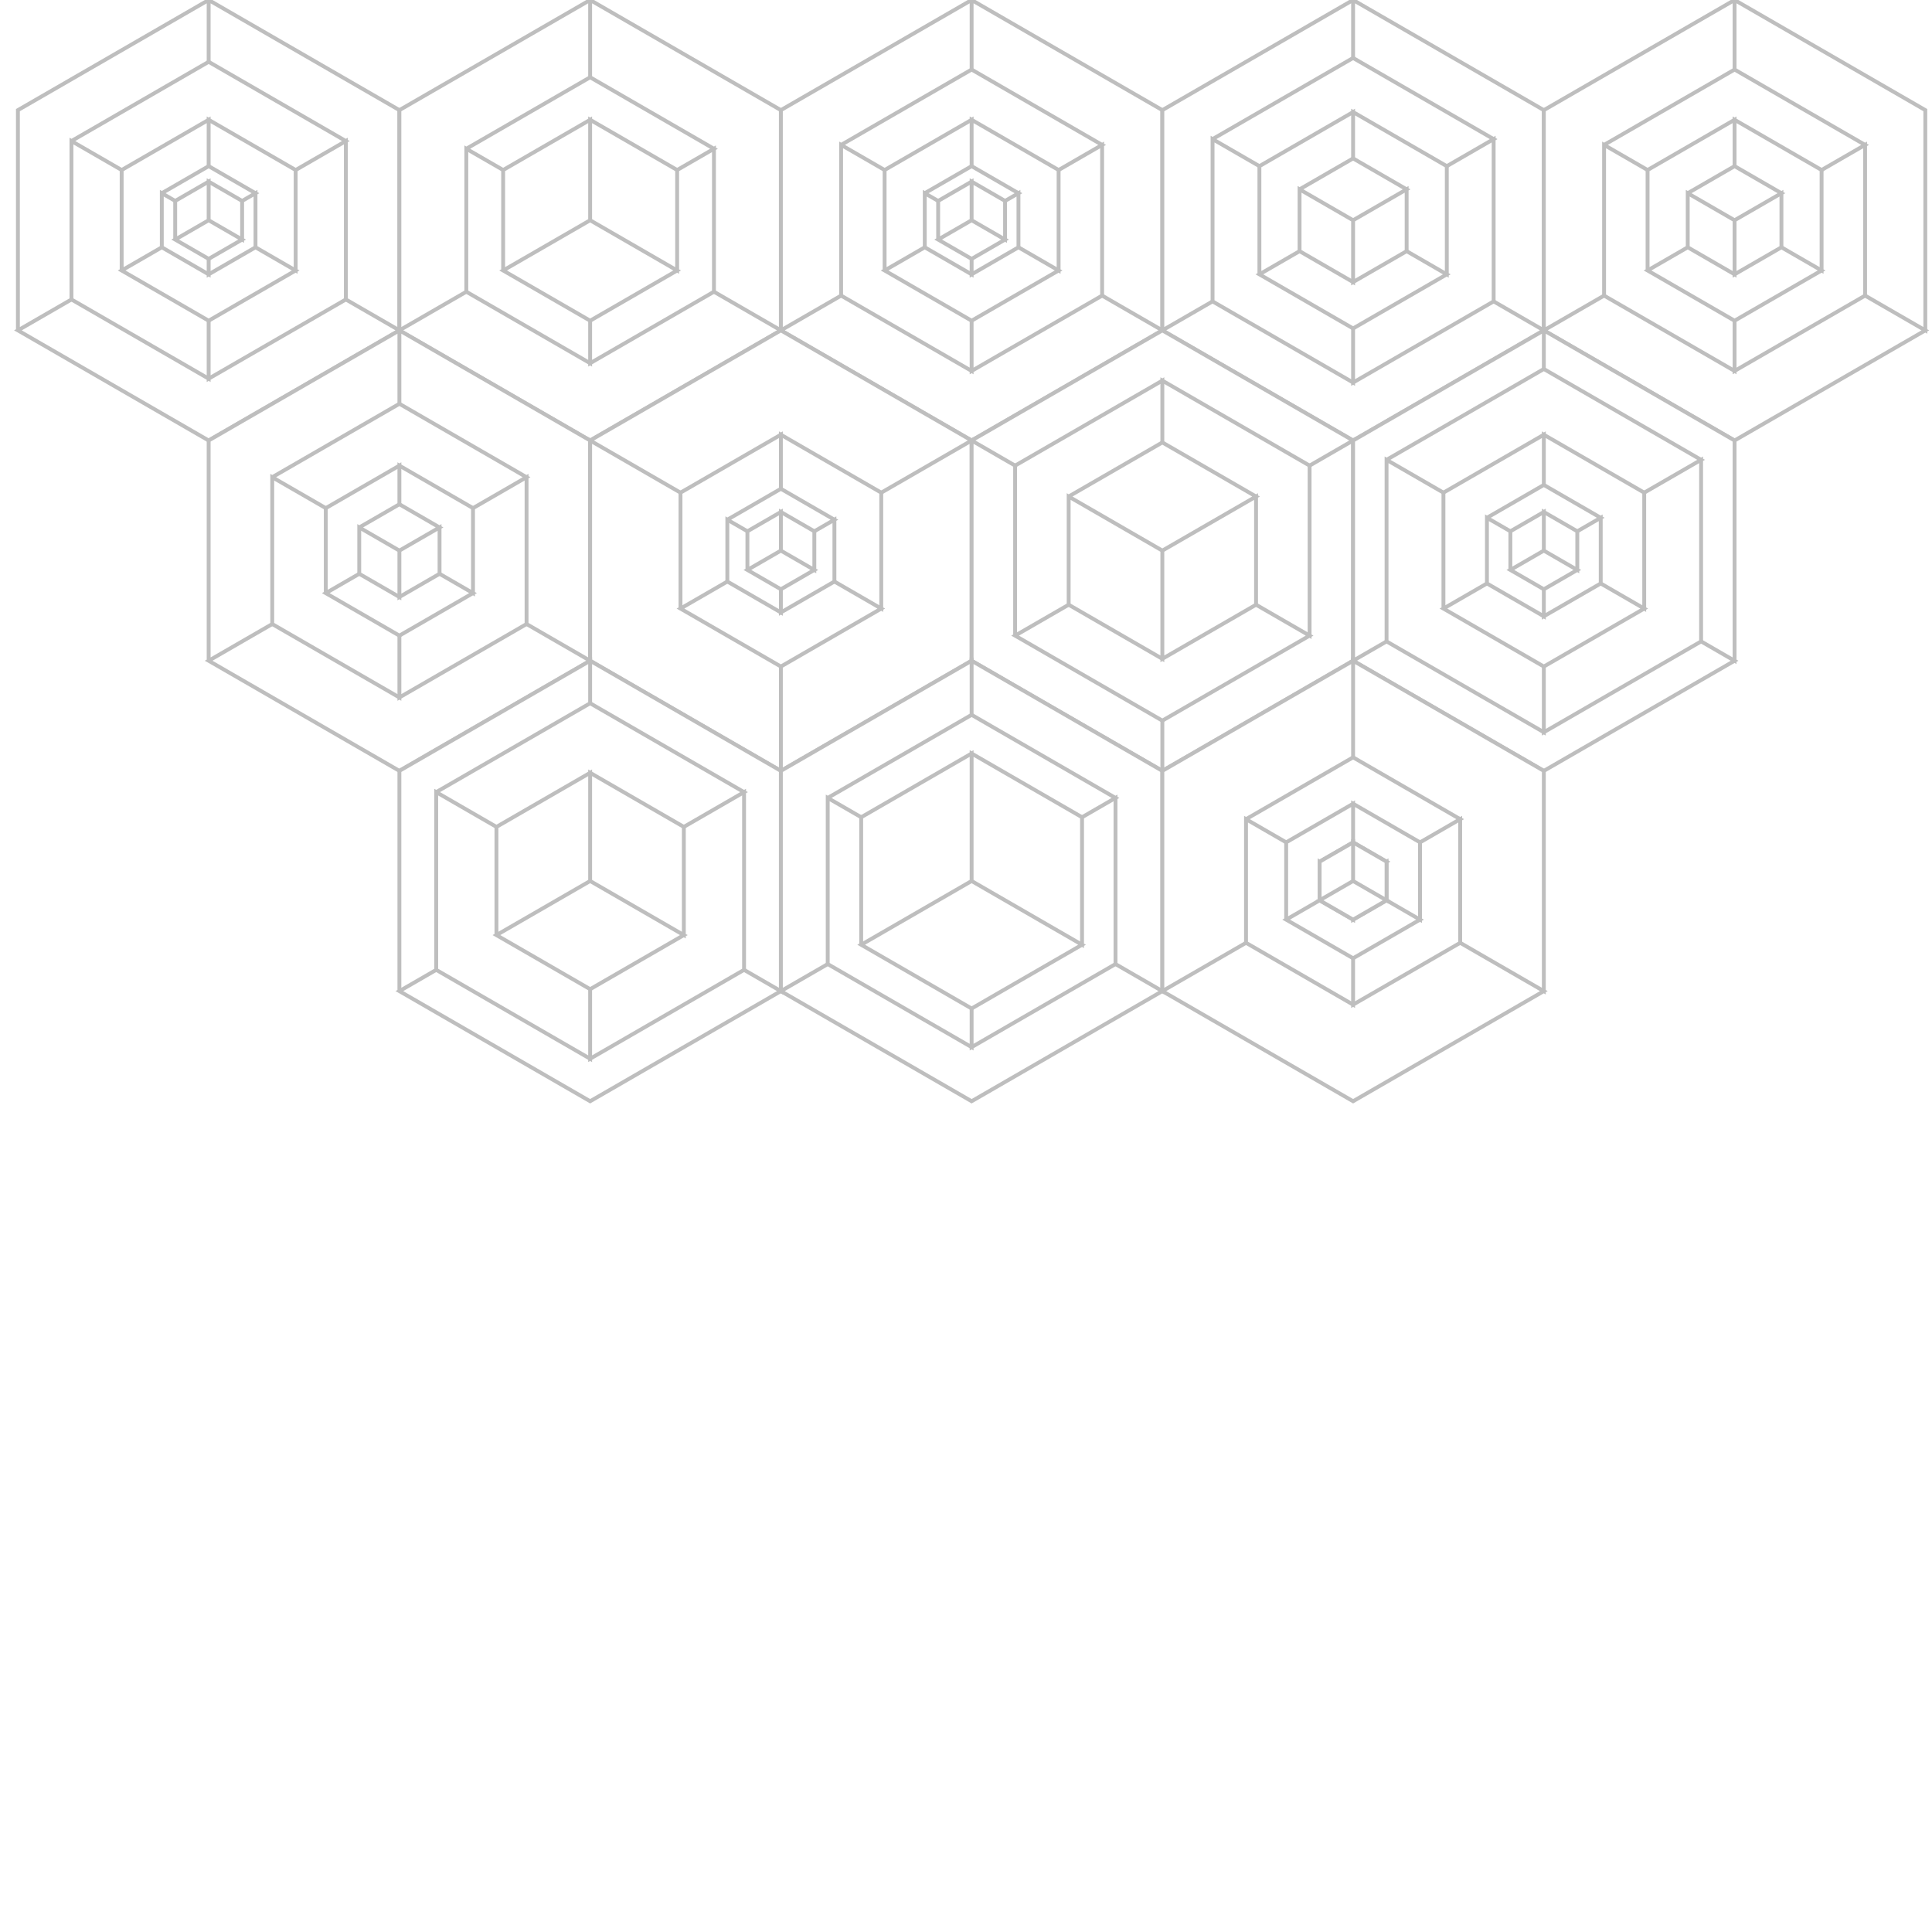
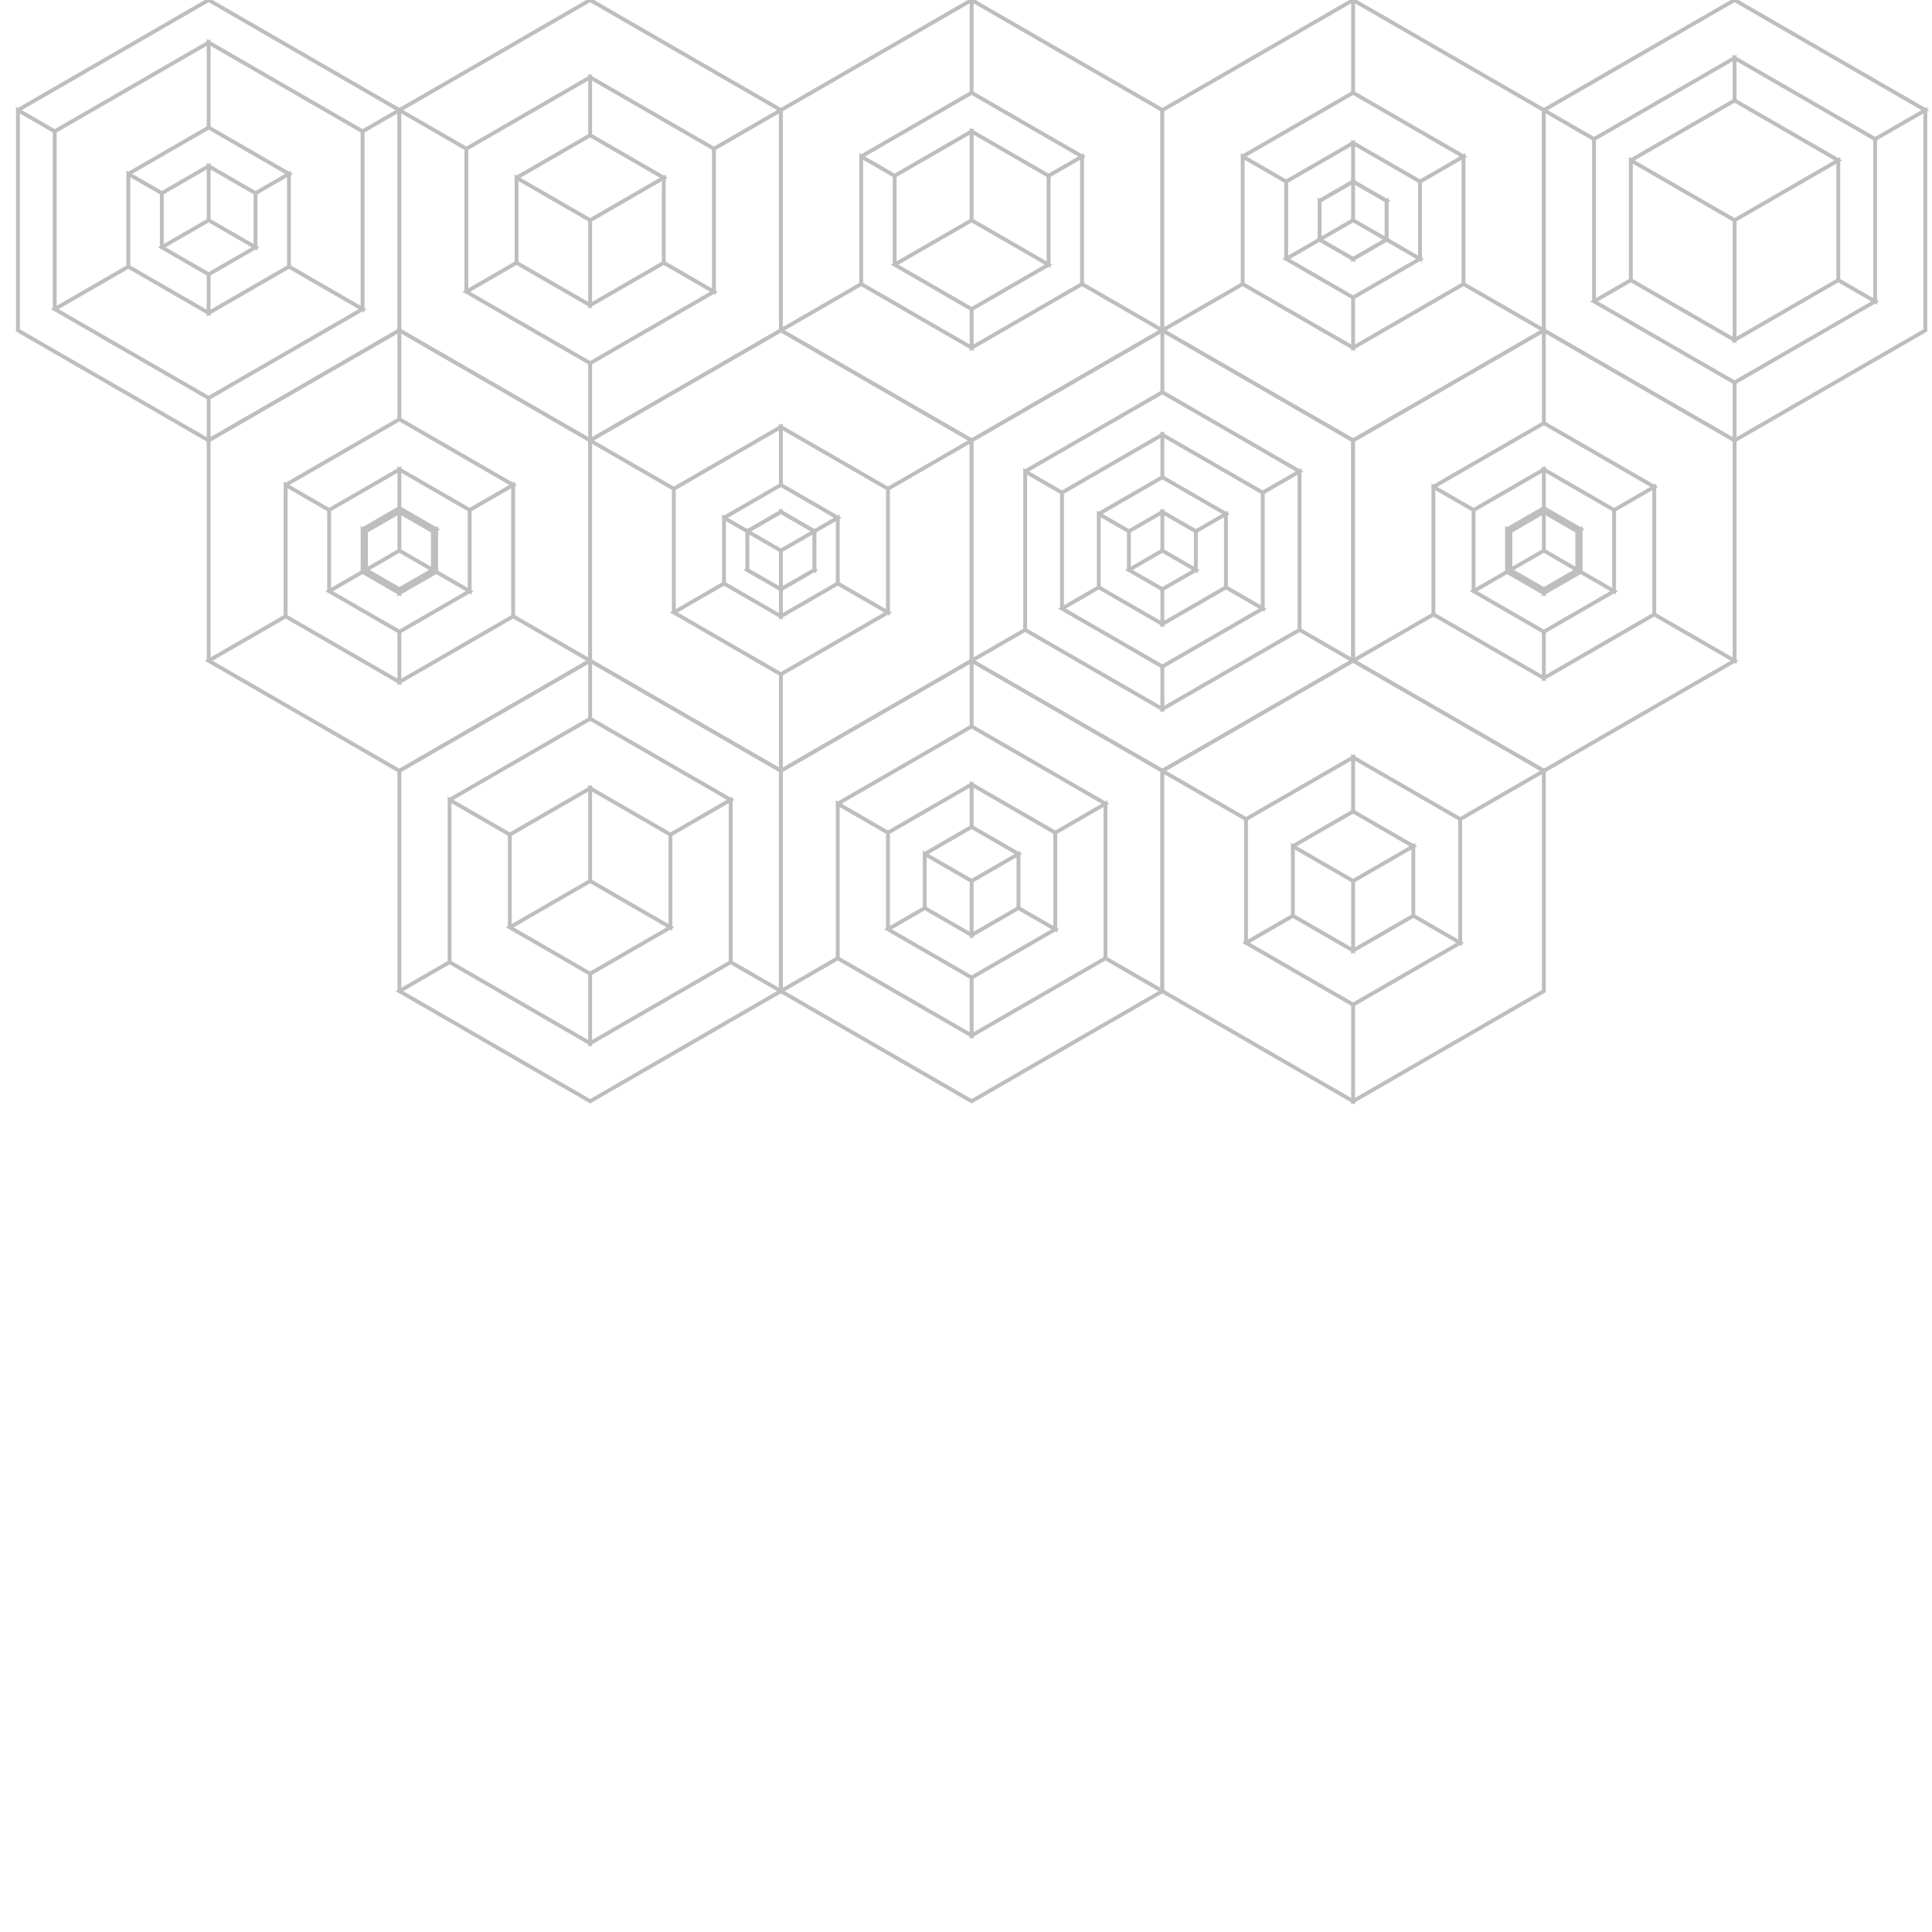
<svg xmlns="http://www.w3.org/2000/svg" width="500pt" height="500pt" viewBox="0 0 500 500" version="1.1">
  <g id="surface20">
-     <path style="fill-rule:evenodd;fill:rgb(100%,100%,100%);fill-opacity:1;stroke-width:1;stroke-linecap:round;stroke-linejoin:miter;stroke:rgb(74.51%,74.51%,74.51%);stroke-opacity:1;stroke-miterlimit:10;" d="M 54 57 L 103.363 85.5 L 103.363 28.5 L 54 0 Z M 54 57 L 4.637 85.5 L 54 114 L 103.363 85.5 Z M 54 57 L 54 0 L 4.637 28.5 L 4.637 85.5 " />
-     <path style="fill-rule:evenodd;fill:rgb(100%,100%,100%);fill-opacity:1;stroke-width:1;stroke-linecap:round;stroke-linejoin:miter;stroke:rgb(74.51%,74.51%,74.51%);stroke-opacity:1;stroke-miterlimit:10;" d="M 54 57 L 54 98 L 89.508 77.5 L 89.508 36.5 Z M 54 57 L 18.492 36.5 L 18.492 77.5 L 54 98 Z M 54 57 L 89.508 36.5 L 54 16 L 18.492 36.5 " />
-     <path style="fill-rule:evenodd;fill:rgb(100%,100%,100%);fill-opacity:1;stroke-width:1;stroke-linecap:round;stroke-linejoin:miter;stroke:rgb(74.51%,74.51%,74.51%);stroke-opacity:1;stroke-miterlimit:10;" d="M 54 57 L 76.516 70 L 76.516 44 L 54 31 Z M 54 57 L 31.484 70 L 54 83 L 76.516 70 Z M 54 57 L 54 31 L 31.484 44 L 31.484 70 " />
-     <path style="fill-rule:evenodd;fill:rgb(100%,100%,100%);fill-opacity:1;stroke-width:1;stroke-linecap:round;stroke-linejoin:miter;stroke:rgb(74.51%,74.51%,74.51%);stroke-opacity:1;stroke-miterlimit:10;" d="M 54 57 L 54 71 L 66.125 64 L 66.125 50 Z M 54 57 L 41.875 50 L 41.875 64 L 54 71 Z M 54 57 L 66.125 50 L 54 43 L 41.875 50 " />
-     <path style="fill-rule:evenodd;fill:rgb(100%,100%,100%);fill-opacity:1;stroke-width:1;stroke-linecap:round;stroke-linejoin:miter;stroke:rgb(74.51%,74.51%,74.51%);stroke-opacity:1;stroke-miterlimit:10;" d="M 54 57 L 62.66 62 L 62.66 52 L 54 47 Z M 54 57 L 45.34 62 L 54 67 L 62.66 62 Z M 54 57 L 54 47 L 45.34 52 L 45.34 62 " />
-     <path style="fill-rule:evenodd;fill:rgb(100%,100%,100%);fill-opacity:1;stroke-width:1;stroke-linecap:round;stroke-linejoin:miter;stroke:rgb(74.51%,74.51%,74.51%);stroke-opacity:1;stroke-miterlimit:10;" d="M 152.727 57 L 202.09 85.5 L 202.09 28.5 L 152.727 0 Z M 152.727 57 L 103.363 85.5 L 152.727 114 L 202.09 85.5 Z M 152.727 57 L 152.727 0 L 103.363 28.5 L 103.363 85.5 " />
-     <path style="fill-rule:evenodd;fill:rgb(100%,100%,100%);fill-opacity:1;stroke-width:1;stroke-linecap:round;stroke-linejoin:miter;stroke:rgb(74.51%,74.51%,74.51%);stroke-opacity:1;stroke-miterlimit:10;" d="M 152.727 57 L 152.727 94 L 184.77 75.5 L 184.77 38.5 Z M 152.727 57 L 120.684 38.5 L 120.684 75.5 L 152.727 94 Z M 152.727 57 L 184.77 38.5 L 152.727 20 L 120.684 38.5 " />
-     <path style="fill-rule:evenodd;fill:rgb(100%,100%,100%);fill-opacity:1;stroke-width:1;stroke-linecap:round;stroke-linejoin:miter;stroke:rgb(74.51%,74.51%,74.51%);stroke-opacity:1;stroke-miterlimit:10;" d="M 152.727 57 L 175.242 70 L 175.242 44 L 152.727 31 Z M 152.727 57 L 130.211 70 L 152.727 83 L 175.242 70 Z M 152.727 57 L 152.727 31 L 130.211 44 L 130.211 70 " />
+     <path style="fill-rule:evenodd;fill:rgb(100%,100%,100%);fill-opacity:1;stroke-width:1;stroke-linecap:round;stroke-linejoin:miter;stroke:rgb(74.51%,74.51%,74.51%);stroke-opacity:1;stroke-miterlimit:10;" d="M 54 57 L 54 114 L 103.363 85.5 L 103.363 28.5 Z M 54 57 L 4.637 28.5 L 4.637 85.5 L 54 114 Z M 54 57 L 103.363 28.5 L 54 0 L 4.637 28.5 " />
+     <path style="fill-rule:evenodd;fill:rgb(100%,100%,100%);fill-opacity:1;stroke-width:1;stroke-linecap:round;stroke-linejoin:miter;stroke:rgb(74.51%,74.51%,74.51%);stroke-opacity:1;stroke-miterlimit:10;" d="M 54 57 L 93.836 80 L 93.836 34 L 54 11 Z M 54 57 L 14.164 80 L 54 103 L 93.836 80 Z M 54 57 L 54 11 L 14.164 34 L 14.164 80 " />
+     <path style="fill-rule:evenodd;fill:rgb(100%,100%,100%);fill-opacity:1;stroke-width:1;stroke-linecap:round;stroke-linejoin:miter;stroke:rgb(74.51%,74.51%,74.51%);stroke-opacity:1;stroke-miterlimit:10;" d="M 54 57 L 54 81 L 74.785 69 L 74.785 45 Z M 54 57 L 33.215 45 L 33.215 69 L 54 81 Z M 54 57 L 74.785 45 L 54 33 L 33.215 45 " />
+     <path style="fill-rule:evenodd;fill:rgb(100%,100%,100%);fill-opacity:1;stroke-width:1;stroke-linecap:round;stroke-linejoin:miter;stroke:rgb(74.51%,74.51%,74.51%);stroke-opacity:1;stroke-miterlimit:10;" d="M 54 57 L 66.125 64 L 66.125 50 L 54 43 Z M 54 57 L 41.875 64 L 54 71 L 66.125 64 Z M 54 57 L 54 43 L 41.875 50 L 41.875 64 " />
+     <path style="fill-rule:evenodd;fill:rgb(100%,100%,100%);fill-opacity:1;stroke-width:1;stroke-linecap:round;stroke-linejoin:miter;stroke:rgb(74.51%,74.51%,74.51%);stroke-opacity:1;stroke-miterlimit:10;" d="M 152.727 57 L 152.727 114 L 202.09 85.5 L 202.09 28.5 Z M 152.727 57 L 103.363 28.5 L 103.363 85.5 L 152.727 114 Z M 152.727 57 L 202.09 28.5 L 152.727 0 L 103.363 28.5 " />
+     <path style="fill-rule:evenodd;fill:rgb(100%,100%,100%);fill-opacity:1;stroke-width:1;stroke-linecap:round;stroke-linejoin:miter;stroke:rgb(74.51%,74.51%,74.51%);stroke-opacity:1;stroke-miterlimit:10;" d="M 152.727 57 L 184.77 75.5 L 184.77 38.5 L 152.727 20 Z M 152.727 57 L 120.684 75.5 L 152.727 94 L 184.77 75.5 Z M 152.727 57 L 152.727 20 L 120.684 38.5 L 120.684 75.5 " />
+     <path style="fill-rule:evenodd;fill:rgb(100%,100%,100%);fill-opacity:1;stroke-width:1;stroke-linecap:round;stroke-linejoin:miter;stroke:rgb(74.51%,74.51%,74.51%);stroke-opacity:1;stroke-miterlimit:10;" d="M 152.727 57 L 152.727 79 L 171.781 68 L 171.781 46 Z M 152.727 57 L 133.676 46 L 133.676 68 L 152.727 79 Z M 152.727 57 L 171.781 46 L 152.727 35 L 133.676 46 " />
    <path style="fill-rule:evenodd;fill:rgb(100%,100%,100%);fill-opacity:1;stroke-width:1;stroke-linecap:round;stroke-linejoin:miter;stroke:rgb(74.51%,74.51%,74.51%);stroke-opacity:1;stroke-miterlimit:10;" d="M 251.453 57 L 300.816 85.5 L 300.816 28.5 L 251.453 0 Z M 251.453 57 L 202.09 85.5 L 251.453 114 L 300.816 85.5 Z M 251.453 57 L 251.453 0 L 202.09 28.5 L 202.09 85.5 " />
-     <path style="fill-rule:evenodd;fill:rgb(100%,100%,100%);fill-opacity:1;stroke-width:1;stroke-linecap:round;stroke-linejoin:miter;stroke:rgb(74.51%,74.51%,74.51%);stroke-opacity:1;stroke-miterlimit:10;" d="M 251.453 57 L 251.453 96 L 285.23 76.5 L 285.23 37.5 Z M 251.453 57 L 217.68 37.5 L 217.68 76.5 L 251.453 96 Z M 251.453 57 L 285.23 37.5 L 251.453 18 L 217.68 37.5 " />
-     <path style="fill-rule:evenodd;fill:rgb(100%,100%,100%);fill-opacity:1;stroke-width:1;stroke-linecap:round;stroke-linejoin:miter;stroke:rgb(74.51%,74.51%,74.51%);stroke-opacity:1;stroke-miterlimit:10;" d="M 251.453 57 L 273.969 70 L 273.969 44 L 251.453 31 Z M 251.453 57 L 228.938 70 L 251.453 83 L 273.969 70 Z M 251.453 57 L 251.453 31 L 228.938 44 L 228.938 70 " />
-     <path style="fill-rule:evenodd;fill:rgb(100%,100%,100%);fill-opacity:1;stroke-width:1;stroke-linecap:round;stroke-linejoin:miter;stroke:rgb(74.51%,74.51%,74.51%);stroke-opacity:1;stroke-miterlimit:10;" d="M 251.453 57 L 251.453 71 L 263.578 64 L 263.578 50 Z M 251.453 57 L 239.328 50 L 239.328 64 L 251.453 71 Z M 251.453 57 L 263.578 50 L 251.453 43 L 239.328 50 " />
-     <path style="fill-rule:evenodd;fill:rgb(100%,100%,100%);fill-opacity:1;stroke-width:1;stroke-linecap:round;stroke-linejoin:miter;stroke:rgb(74.51%,74.51%,74.51%);stroke-opacity:1;stroke-miterlimit:10;" d="M 251.453 57 L 260.113 62 L 260.113 52 L 251.453 47 Z M 251.453 57 L 242.793 62 L 251.453 67 L 260.113 62 Z M 251.453 57 L 251.453 47 L 242.793 52 L 242.793 62 " />
+     <path style="fill-rule:evenodd;fill:rgb(100%,100%,100%);fill-opacity:1;stroke-width:1;stroke-linecap:round;stroke-linejoin:miter;stroke:rgb(74.51%,74.51%,74.51%);stroke-opacity:1;stroke-miterlimit:10;" d="M 251.453 57 L 251.453 90 L 280.031 73.5 L 280.031 40.5 Z M 251.453 57 L 222.875 40.5 L 222.875 73.5 L 251.453 90 Z M 251.453 57 L 280.031 40.5 L 251.453 24 L 222.875 40.5 " />
+     <path style="fill-rule:evenodd;fill:rgb(100%,100%,100%);fill-opacity:1;stroke-width:1;stroke-linecap:round;stroke-linejoin:miter;stroke:rgb(74.51%,74.51%,74.51%);stroke-opacity:1;stroke-miterlimit:10;" d="M 251.453 57 L 271.371 68.5 L 271.371 45.5 L 251.453 34 Z M 251.453 57 L 231.535 68.5 L 251.453 80 L 271.371 68.5 Z M 251.453 57 L 251.453 34 L 231.535 45.5 L 231.535 68.5 " />
    <path style="fill-rule:evenodd;fill:rgb(100%,100%,100%);fill-opacity:1;stroke-width:1;stroke-linecap:round;stroke-linejoin:miter;stroke:rgb(74.51%,74.51%,74.51%);stroke-opacity:1;stroke-miterlimit:10;" d="M 350.18 57 L 399.543 85.5 L 399.543 28.5 L 350.18 0 Z M 350.18 57 L 300.816 85.5 L 350.18 114 L 399.543 85.5 Z M 350.18 57 L 350.18 0 L 300.816 28.5 L 300.816 85.5 " />
-     <path style="fill-rule:evenodd;fill:rgb(100%,100%,100%);fill-opacity:1;stroke-width:1;stroke-linecap:round;stroke-linejoin:miter;stroke:rgb(74.51%,74.51%,74.51%);stroke-opacity:1;stroke-miterlimit:10;" d="M 350.18 57 L 350.18 99 L 386.555 78 L 386.555 36 Z M 350.18 57 L 313.809 36 L 313.809 78 L 350.18 99 Z M 350.18 57 L 386.555 36 L 350.18 15 L 313.809 36 " />
-     <path style="fill-rule:evenodd;fill:rgb(100%,100%,100%);fill-opacity:1;stroke-width:1;stroke-linecap:round;stroke-linejoin:miter;stroke:rgb(74.51%,74.51%,74.51%);stroke-opacity:1;stroke-miterlimit:10;" d="M 350.18 57 L 374.43 71 L 374.43 43 L 350.18 29 Z M 350.18 57 L 325.934 71 L 350.18 85 L 374.43 71 Z M 350.18 57 L 350.18 29 L 325.934 43 L 325.934 71 " />
-     <path style="fill-rule:evenodd;fill:rgb(100%,100%,100%);fill-opacity:1;stroke-width:1;stroke-linecap:round;stroke-linejoin:miter;stroke:rgb(74.51%,74.51%,74.51%);stroke-opacity:1;stroke-miterlimit:10;" d="M 350.18 57 L 350.18 73 L 364.035 65 L 364.035 49 Z M 350.18 57 L 336.324 49 L 336.324 65 L 350.18 73 Z M 350.18 57 L 364.035 49 L 350.18 41 L 336.324 49 " />
-     <path style="fill-rule:evenodd;fill:rgb(100%,100%,100%);fill-opacity:1;stroke-width:1;stroke-linecap:round;stroke-linejoin:miter;stroke:rgb(74.51%,74.51%,74.51%);stroke-opacity:1;stroke-miterlimit:10;" d="M 448.906 57 L 498.27 85.5 L 498.27 28.5 L 448.906 0 Z M 448.906 57 L 399.543 85.5 L 448.906 114 L 498.27 85.5 Z M 448.906 57 L 448.906 0 L 399.543 28.5 L 399.543 85.5 " />
-     <path style="fill-rule:evenodd;fill:rgb(100%,100%,100%);fill-opacity:1;stroke-width:1;stroke-linecap:round;stroke-linejoin:miter;stroke:rgb(74.51%,74.51%,74.51%);stroke-opacity:1;stroke-miterlimit:10;" d="M 448.906 57 L 448.906 96 L 482.684 76.5 L 482.684 37.5 Z M 448.906 57 L 415.133 37.5 L 415.133 76.5 L 448.906 96 Z M 448.906 57 L 482.684 37.5 L 448.906 18 L 415.133 37.5 " />
-     <path style="fill-rule:evenodd;fill:rgb(100%,100%,100%);fill-opacity:1;stroke-width:1;stroke-linecap:round;stroke-linejoin:miter;stroke:rgb(74.51%,74.51%,74.51%);stroke-opacity:1;stroke-miterlimit:10;" d="M 448.906 57 L 471.426 70 L 471.426 44 L 448.906 31 Z M 448.906 57 L 426.391 70 L 448.906 83 L 471.426 70 Z M 448.906 57 L 448.906 31 L 426.391 44 L 426.391 70 " />
-     <path style="fill-rule:evenodd;fill:rgb(100%,100%,100%);fill-opacity:1;stroke-width:1;stroke-linecap:round;stroke-linejoin:miter;stroke:rgb(74.51%,74.51%,74.51%);stroke-opacity:1;stroke-miterlimit:10;" d="M 448.906 57 L 448.906 71 L 461.031 64 L 461.031 50 Z M 448.906 57 L 436.785 50 L 436.785 64 L 448.906 71 Z M 448.906 57 L 461.031 50 L 448.906 43 L 436.785 50 " />
+     <path style="fill-rule:evenodd;fill:rgb(100%,100%,100%);fill-opacity:1;stroke-width:1;stroke-linecap:round;stroke-linejoin:miter;stroke:rgb(74.51%,74.51%,74.51%);stroke-opacity:1;stroke-miterlimit:10;" d="M 350.18 57 L 350.18 90 L 378.758 73.5 L 378.758 40.5 Z M 350.18 57 L 321.602 40.5 L 321.602 73.5 L 350.18 90 Z M 350.18 57 L 378.758 40.5 L 350.18 24 L 321.602 40.5 " />
+     <path style="fill-rule:evenodd;fill:rgb(100%,100%,100%);fill-opacity:1;stroke-width:1;stroke-linecap:round;stroke-linejoin:miter;stroke:rgb(74.51%,74.51%,74.51%);stroke-opacity:1;stroke-miterlimit:10;" d="M 350.18 57 L 367.5 67 L 367.5 47 L 350.18 37 Z M 350.18 57 L 332.859 67 L 350.18 77 L 367.5 67 Z M 350.18 57 L 350.18 37 L 332.859 47 L 332.859 67 " />
+     <path style="fill-rule:evenodd;fill:rgb(100%,100%,100%);fill-opacity:1;stroke-width:1;stroke-linecap:round;stroke-linejoin:miter;stroke:rgb(74.51%,74.51%,74.51%);stroke-opacity:1;stroke-miterlimit:10;" d="M 350.18 57 L 350.18 67 L 358.84 62 L 358.84 52 Z M 350.18 57 L 341.52 52 L 341.52 62 L 350.18 67 Z M 350.18 57 L 358.84 52 L 350.18 47 L 341.52 52 " />
+     <path style="fill-rule:evenodd;fill:rgb(100%,100%,100%);fill-opacity:1;stroke-width:1;stroke-linecap:round;stroke-linejoin:miter;stroke:rgb(74.51%,74.51%,74.51%);stroke-opacity:1;stroke-miterlimit:10;" d="M 350.18 57 L 358.84 62 L 358.84 52 L 350.18 47 Z M 350.18 57 L 341.52 62 L 350.18 67 L 358.84 62 Z M 350.18 57 L 350.18 47 L 341.52 52 L 341.52 62 " />
+     <path style="fill-rule:evenodd;fill:rgb(100%,100%,100%);fill-opacity:1;stroke-width:1;stroke-linecap:round;stroke-linejoin:miter;stroke:rgb(74.51%,74.51%,74.51%);stroke-opacity:1;stroke-miterlimit:10;" d="M 448.906 57 L 448.906 114 L 498.27 85.5 L 498.27 28.5 Z M 448.906 57 L 399.543 28.5 L 399.543 85.5 L 448.906 114 Z M 448.906 57 L 498.27 28.5 L 448.906 0 L 399.543 28.5 " />
+     <path style="fill-rule:evenodd;fill:rgb(100%,100%,100%);fill-opacity:1;stroke-width:1;stroke-linecap:round;stroke-linejoin:miter;stroke:rgb(74.51%,74.51%,74.51%);stroke-opacity:1;stroke-miterlimit:10;" d="M 448.906 57 L 485.281 78 L 485.281 36 L 448.906 15 Z M 448.906 57 L 412.535 78 L 448.906 99 L 485.281 78 Z M 448.906 57 L 448.906 15 L 412.535 36 L 412.535 78 " />
+     <path style="fill-rule:evenodd;fill:rgb(100%,100%,100%);fill-opacity:1;stroke-width:1;stroke-linecap:round;stroke-linejoin:miter;stroke:rgb(74.51%,74.51%,74.51%);stroke-opacity:1;stroke-miterlimit:10;" d="M 448.906 57 L 448.906 88 L 475.754 72.5 L 475.754 41.5 Z M 448.906 57 L 422.062 41.5 L 422.062 72.5 L 448.906 88 Z M 448.906 57 L 475.754 41.5 L 448.906 26 L 422.062 41.5 " />
    <path style="fill-rule:evenodd;fill:rgb(100%,100%,100%);fill-opacity:1;stroke-width:1;stroke-linecap:round;stroke-linejoin:miter;stroke:rgb(74.51%,74.51%,74.51%);stroke-opacity:1;stroke-miterlimit:10;" d="M 103.363 142.5 L 152.727 171 L 152.727 114 L 103.363 85.5 Z M 103.363 142.5 L 54 171 L 103.363 199.5 L 152.727 171 Z M 103.363 142.5 L 103.363 85.5 L 54 114 L 54 171 " />
-     <path style="fill-rule:evenodd;fill:rgb(100%,100%,100%);fill-opacity:1;stroke-width:1;stroke-linecap:round;stroke-linejoin:miter;stroke:rgb(74.51%,74.51%,74.51%);stroke-opacity:1;stroke-miterlimit:10;" d="M 103.363 142.5 L 103.363 180.5 L 136.273 161.5 L 136.273 123.5 Z M 103.363 142.5 L 70.453 123.5 L 70.453 161.5 L 103.363 180.5 Z M 103.363 142.5 L 136.273 123.5 L 103.363 104.5 L 70.453 123.5 " />
-     <path style="fill-rule:evenodd;fill:rgb(100%,100%,100%);fill-opacity:1;stroke-width:1;stroke-linecap:round;stroke-linejoin:miter;stroke:rgb(74.51%,74.51%,74.51%);stroke-opacity:1;stroke-miterlimit:10;" d="M 103.363 142.5 L 122.414 153.5 L 122.414 131.5 L 103.363 120.5 Z M 103.363 142.5 L 84.312 153.5 L 103.363 164.5 L 122.414 153.5 Z M 103.363 142.5 L 103.363 120.5 L 84.312 131.5 L 84.312 153.5 " />
-     <path style="fill-rule:evenodd;fill:rgb(100%,100%,100%);fill-opacity:1;stroke-width:1;stroke-linecap:round;stroke-linejoin:miter;stroke:rgb(74.51%,74.51%,74.51%);stroke-opacity:1;stroke-miterlimit:10;" d="M 103.363 142.5 L 103.363 154.5 L 113.754 148.5 L 113.754 136.5 Z M 103.363 142.5 L 92.973 136.5 L 92.973 148.5 L 103.363 154.5 Z M 103.363 142.5 L 113.754 136.5 L 103.363 130.5 L 92.973 136.5 " />
+     <path style="fill-rule:evenodd;fill:rgb(100%,100%,100%);fill-opacity:1;stroke-width:1;stroke-linecap:round;stroke-linejoin:miter;stroke:rgb(74.51%,74.51%,74.51%);stroke-opacity:1;stroke-miterlimit:10;" d="M 103.363 142.5 L 103.363 176.5 L 132.809 159.5 L 132.809 125.5 Z M 103.363 142.5 L 73.918 125.5 L 73.918 159.5 L 103.363 176.5 Z M 103.363 142.5 L 132.809 125.5 L 103.363 108.5 L 73.918 125.5 " />
+     <path style="fill-rule:evenodd;fill:rgb(100%,100%,100%);fill-opacity:1;stroke-width:1;stroke-linecap:round;stroke-linejoin:miter;stroke:rgb(74.51%,74.51%,74.51%);stroke-opacity:1;stroke-miterlimit:10;" d="M 103.363 142.5 L 121.551 153 L 121.551 132 L 103.363 121.5 Z M 103.363 142.5 L 85.176 153 L 103.363 163.5 L 121.551 153 Z M 103.363 142.5 L 103.363 121.5 L 85.176 132 L 85.176 153 " />
+     <path style="fill-rule:evenodd;fill:rgb(100%,100%,100%);fill-opacity:1;stroke-width:1;stroke-linecap:round;stroke-linejoin:miter;stroke:rgb(74.51%,74.51%,74.51%);stroke-opacity:1;stroke-miterlimit:10;" d="M 103.363 142.5 L 103.363 153.5 L 112.891 148 L 112.891 137 Z M 103.363 142.5 L 93.836 137 L 93.836 148 L 103.363 153.5 Z M 103.363 142.5 L 112.891 137 L 103.363 131.5 L 93.836 137 " />
+     <path style="fill-rule:evenodd;fill:rgb(100%,100%,100%);fill-opacity:1;stroke-width:1;stroke-linecap:round;stroke-linejoin:miter;stroke:rgb(74.51%,74.51%,74.51%);stroke-opacity:1;stroke-miterlimit:10;" d="M 103.363 142.5 L 112.023 147.5 L 112.023 137.5 L 103.363 132.5 Z M 103.363 142.5 L 94.703 147.5 L 103.363 152.5 L 112.023 147.5 Z M 103.363 142.5 L 103.363 132.5 L 94.703 137.5 L 94.703 147.5 " />
    <path style="fill-rule:evenodd;fill:rgb(100%,100%,100%);fill-opacity:1;stroke-width:1;stroke-linecap:round;stroke-linejoin:miter;stroke:rgb(74.51%,74.51%,74.51%);stroke-opacity:1;stroke-miterlimit:10;" d="M 202.09 142.5 L 202.09 199.5 L 251.453 171 L 251.453 114 Z M 202.09 142.5 L 152.727 114 L 152.727 171 L 202.09 199.5 Z M 202.09 142.5 L 251.453 114 L 202.09 85.5 L 152.727 114 " />
-     <path style="fill-rule:evenodd;fill:rgb(100%,100%,100%);fill-opacity:1;stroke-width:1;stroke-linecap:round;stroke-linejoin:miter;stroke:rgb(74.51%,74.51%,74.51%);stroke-opacity:1;stroke-miterlimit:10;" d="M 202.09 142.5 L 228.07 157.5 L 228.07 127.5 L 202.09 112.5 Z M 202.09 142.5 L 176.109 157.5 L 202.09 172.5 L 228.07 157.5 Z M 202.09 142.5 L 202.09 112.5 L 176.109 127.5 L 176.109 157.5 " />
-     <path style="fill-rule:evenodd;fill:rgb(100%,100%,100%);fill-opacity:1;stroke-width:1;stroke-linecap:round;stroke-linejoin:miter;stroke:rgb(74.51%,74.51%,74.51%);stroke-opacity:1;stroke-miterlimit:10;" d="M 202.09 142.5 L 202.09 158.5 L 215.945 150.5 L 215.945 134.5 Z M 202.09 142.5 L 188.234 134.5 L 188.234 150.5 L 202.09 158.5 Z M 202.09 142.5 L 215.945 134.5 L 202.09 126.5 L 188.234 134.5 " />
+     <path style="fill-rule:evenodd;fill:rgb(100%,100%,100%);fill-opacity:1;stroke-width:1;stroke-linecap:round;stroke-linejoin:miter;stroke:rgb(74.51%,74.51%,74.51%);stroke-opacity:1;stroke-miterlimit:10;" d="M 202.09 142.5 L 229.805 158.5 L 229.805 126.5 L 202.09 110.5 Z M 202.09 142.5 L 174.379 158.5 L 202.09 174.5 L 229.805 158.5 Z M 202.09 142.5 L 202.09 110.5 L 174.379 126.5 L 174.379 158.5 " />
+     <path style="fill-rule:evenodd;fill:rgb(100%,100%,100%);fill-opacity:1;stroke-width:1;stroke-linecap:round;stroke-linejoin:miter;stroke:rgb(74.51%,74.51%,74.51%);stroke-opacity:1;stroke-miterlimit:10;" d="M 202.09 142.5 L 202.09 159.5 L 216.812 151 L 216.812 134 Z M 202.09 142.5 L 187.367 134 L 187.367 151 L 202.09 159.5 Z M 202.09 142.5 L 216.812 134 L 202.09 125.5 L 187.367 134 " />
    <path style="fill-rule:evenodd;fill:rgb(100%,100%,100%);fill-opacity:1;stroke-width:1;stroke-linecap:round;stroke-linejoin:miter;stroke:rgb(74.51%,74.51%,74.51%);stroke-opacity:1;stroke-miterlimit:10;" d="M 202.09 142.5 L 210.75 147.5 L 210.75 137.5 L 202.09 132.5 Z M 202.09 142.5 L 193.43 147.5 L 202.09 152.5 L 210.75 147.5 Z M 202.09 142.5 L 202.09 132.5 L 193.43 137.5 L 193.43 147.5 " />
-     <path style="fill-rule:evenodd;fill:rgb(100%,100%,100%);fill-opacity:1;stroke-width:1;stroke-linecap:round;stroke-linejoin:miter;stroke:rgb(74.51%,74.51%,74.51%);stroke-opacity:1;stroke-miterlimit:10;" d="M 300.816 142.5 L 300.816 199.5 L 350.18 171 L 350.18 114 Z M 300.816 142.5 L 251.453 114 L 251.453 171 L 300.816 199.5 Z M 300.816 142.5 L 350.18 114 L 300.816 85.5 L 251.453 114 " />
-     <path style="fill-rule:evenodd;fill:rgb(100%,100%,100%);fill-opacity:1;stroke-width:1;stroke-linecap:round;stroke-linejoin:miter;stroke:rgb(74.51%,74.51%,74.51%);stroke-opacity:1;stroke-miterlimit:10;" d="M 300.816 142.5 L 338.922 164.5 L 338.922 120.5 L 300.816 98.5 Z M 300.816 142.5 L 262.711 164.5 L 300.816 186.5 L 338.922 164.5 Z M 300.816 142.5 L 300.816 98.5 L 262.711 120.5 L 262.711 164.5 " />
-     <path style="fill-rule:evenodd;fill:rgb(100%,100%,100%);fill-opacity:1;stroke-width:1;stroke-linecap:round;stroke-linejoin:miter;stroke:rgb(74.51%,74.51%,74.51%);stroke-opacity:1;stroke-miterlimit:10;" d="M 300.816 142.5 L 300.816 170.5 L 325.066 156.5 L 325.066 128.5 Z M 300.816 142.5 L 276.57 128.5 L 276.57 156.5 L 300.816 170.5 Z M 300.816 142.5 L 325.066 128.5 L 300.816 114.5 L 276.57 128.5 " />
+     <path style="fill-rule:evenodd;fill:rgb(100%,100%,100%);fill-opacity:1;stroke-width:1;stroke-linecap:round;stroke-linejoin:miter;stroke:rgb(74.51%,74.51%,74.51%);stroke-opacity:1;stroke-miterlimit:10;" d="M 202.09 142.5 L 202.09 152.5 L 210.75 147.5 L 210.75 137.5 Z M 202.09 142.5 L 193.43 137.5 L 193.43 147.5 L 202.09 152.5 Z M 202.09 142.5 L 210.75 137.5 L 202.09 132.5 L 193.43 137.5 " />
+     <path style="fill-rule:evenodd;fill:rgb(100%,100%,100%);fill-opacity:1;stroke-width:1;stroke-linecap:round;stroke-linejoin:miter;stroke:rgb(74.51%,74.51%,74.51%);stroke-opacity:1;stroke-miterlimit:10;" d="M 300.816 142.5 L 350.18 171 L 350.18 114 L 300.816 85.5 Z M 300.816 142.5 L 251.453 171 L 300.816 199.5 L 350.18 171 Z M 300.816 142.5 L 300.816 85.5 L 251.453 114 L 251.453 171 " />
+     <path style="fill-rule:evenodd;fill:rgb(100%,100%,100%);fill-opacity:1;stroke-width:1;stroke-linecap:round;stroke-linejoin:miter;stroke:rgb(74.51%,74.51%,74.51%);stroke-opacity:1;stroke-miterlimit:10;" d="M 300.816 142.5 L 300.816 183.5 L 336.324 163 L 336.324 122 Z M 300.816 142.5 L 265.309 122 L 265.309 163 L 300.816 183.5 Z M 300.816 142.5 L 336.324 122 L 300.816 101.5 L 265.309 122 " />
+     <path style="fill-rule:evenodd;fill:rgb(100%,100%,100%);fill-opacity:1;stroke-width:1;stroke-linecap:round;stroke-linejoin:miter;stroke:rgb(74.51%,74.51%,74.51%);stroke-opacity:1;stroke-miterlimit:10;" d="M 300.816 142.5 L 326.797 157.5 L 326.797 127.5 L 300.816 112.5 Z M 300.816 142.5 L 274.836 157.5 L 300.816 172.5 L 326.797 157.5 Z M 300.816 142.5 L 300.816 112.5 L 274.836 127.5 L 274.836 157.5 " />
+     <path style="fill-rule:evenodd;fill:rgb(100%,100%,100%);fill-opacity:1;stroke-width:1;stroke-linecap:round;stroke-linejoin:miter;stroke:rgb(74.51%,74.51%,74.51%);stroke-opacity:1;stroke-miterlimit:10;" d="M 300.816 142.5 L 300.816 161.5 L 317.273 152 L 317.273 133 Z M 300.816 142.5 L 284.363 133 L 284.363 152 L 300.816 161.5 Z M 300.816 142.5 L 317.273 133 L 300.816 123.5 L 284.363 133 " />
+     <path style="fill-rule:evenodd;fill:rgb(100%,100%,100%);fill-opacity:1;stroke-width:1;stroke-linecap:round;stroke-linejoin:miter;stroke:rgb(74.51%,74.51%,74.51%);stroke-opacity:1;stroke-miterlimit:10;" d="M 300.816 142.5 L 309.477 147.5 L 309.477 137.5 L 300.816 132.5 Z M 300.816 142.5 L 292.156 147.5 L 300.816 152.5 L 309.477 147.5 Z M 300.816 142.5 L 300.816 132.5 L 292.156 137.5 L 292.156 147.5 " />
    <path style="fill-rule:evenodd;fill:rgb(100%,100%,100%);fill-opacity:1;stroke-width:1;stroke-linecap:round;stroke-linejoin:miter;stroke:rgb(74.51%,74.51%,74.51%);stroke-opacity:1;stroke-miterlimit:10;" d="M 399.543 142.5 L 448.906 171 L 448.906 114 L 399.543 85.5 Z M 399.543 142.5 L 350.18 171 L 399.543 199.5 L 448.906 171 Z M 399.543 142.5 L 399.543 85.5 L 350.18 114 L 350.18 171 " />
-     <path style="fill-rule:evenodd;fill:rgb(100%,100%,100%);fill-opacity:1;stroke-width:1;stroke-linecap:round;stroke-linejoin:miter;stroke:rgb(74.51%,74.51%,74.51%);stroke-opacity:1;stroke-miterlimit:10;" d="M 399.543 142.5 L 399.543 189.5 L 440.246 166 L 440.246 119 Z M 399.543 142.5 L 358.84 119 L 358.84 166 L 399.543 189.5 Z M 399.543 142.5 L 440.246 119 L 399.543 95.5 L 358.84 119 " />
-     <path style="fill-rule:evenodd;fill:rgb(100%,100%,100%);fill-opacity:1;stroke-width:1;stroke-linecap:round;stroke-linejoin:miter;stroke:rgb(74.51%,74.51%,74.51%);stroke-opacity:1;stroke-miterlimit:10;" d="M 399.543 142.5 L 425.523 157.5 L 425.523 127.5 L 399.543 112.5 Z M 399.543 142.5 L 373.562 157.5 L 399.543 172.5 L 425.523 157.5 Z M 399.543 142.5 L 399.543 112.5 L 373.562 127.5 L 373.562 157.5 " />
-     <path style="fill-rule:evenodd;fill:rgb(100%,100%,100%);fill-opacity:1;stroke-width:1;stroke-linecap:round;stroke-linejoin:miter;stroke:rgb(74.51%,74.51%,74.51%);stroke-opacity:1;stroke-miterlimit:10;" d="M 399.543 142.5 L 399.543 159.5 L 414.266 151 L 414.266 134 Z M 399.543 142.5 L 384.82 134 L 384.82 151 L 399.543 159.5 Z M 399.543 142.5 L 414.266 134 L 399.543 125.5 L 384.82 134 " />
+     <path style="fill-rule:evenodd;fill:rgb(100%,100%,100%);fill-opacity:1;stroke-width:1;stroke-linecap:round;stroke-linejoin:miter;stroke:rgb(74.51%,74.51%,74.51%);stroke-opacity:1;stroke-miterlimit:10;" d="M 399.543 142.5 L 399.543 175.5 L 428.121 159 L 428.121 126 Z M 399.543 142.5 L 370.965 126 L 370.965 159 L 399.543 175.5 Z M 399.543 142.5 L 428.121 126 L 399.543 109.5 L 370.965 126 " />
+     <path style="fill-rule:evenodd;fill:rgb(100%,100%,100%);fill-opacity:1;stroke-width:1;stroke-linecap:round;stroke-linejoin:miter;stroke:rgb(74.51%,74.51%,74.51%);stroke-opacity:1;stroke-miterlimit:10;" d="M 399.543 142.5 L 417.73 153 L 417.73 132 L 399.543 121.5 Z M 399.543 142.5 L 381.359 153 L 399.543 163.5 L 417.73 153 Z M 399.543 142.5 L 399.543 121.5 L 381.359 132 L 381.359 153 " />
+     <path style="fill-rule:evenodd;fill:rgb(100%,100%,100%);fill-opacity:1;stroke-width:1;stroke-linecap:round;stroke-linejoin:miter;stroke:rgb(74.51%,74.51%,74.51%);stroke-opacity:1;stroke-miterlimit:10;" d="M 399.543 142.5 L 399.543 153.5 L 409.07 148 L 409.07 137 Z M 399.543 142.5 L 390.02 137 L 390.02 148 L 399.543 153.5 Z M 399.543 142.5 L 409.07 137 L 399.543 131.5 L 390.02 137 " />
    <path style="fill-rule:evenodd;fill:rgb(100%,100%,100%);fill-opacity:1;stroke-width:1;stroke-linecap:round;stroke-linejoin:miter;stroke:rgb(74.51%,74.51%,74.51%);stroke-opacity:1;stroke-miterlimit:10;" d="M 399.543 142.5 L 408.203 147.5 L 408.203 137.5 L 399.543 132.5 Z M 399.543 142.5 L 390.883 147.5 L 399.543 152.5 L 408.203 147.5 Z M 399.543 142.5 L 399.543 132.5 L 390.883 137.5 L 390.883 147.5 " />
    <path style="fill-rule:evenodd;fill:rgb(100%,100%,100%);fill-opacity:1;stroke-width:1;stroke-linecap:round;stroke-linejoin:miter;stroke:rgb(74.51%,74.51%,74.51%);stroke-opacity:1;stroke-miterlimit:10;" d="M 152.727 228 L 202.09 256.5 L 202.09 199.5 L 152.727 171 Z M 152.727 228 L 103.363 256.5 L 152.727 285 L 202.09 256.5 Z M 152.727 228 L 152.727 171 L 103.363 199.5 L 103.363 256.5 " />
-     <path style="fill-rule:evenodd;fill:rgb(100%,100%,100%);fill-opacity:1;stroke-width:1;stroke-linecap:round;stroke-linejoin:miter;stroke:rgb(74.51%,74.51%,74.51%);stroke-opacity:1;stroke-miterlimit:10;" d="M 152.727 228 L 152.727 274 L 192.562 251 L 192.562 205 Z M 152.727 228 L 112.891 205 L 112.891 251 L 152.727 274 Z M 152.727 228 L 192.562 205 L 152.727 182 L 112.891 205 " />
-     <path style="fill-rule:evenodd;fill:rgb(100%,100%,100%);fill-opacity:1;stroke-width:1;stroke-linecap:round;stroke-linejoin:miter;stroke:rgb(74.51%,74.51%,74.51%);stroke-opacity:1;stroke-miterlimit:10;" d="M 152.727 228 L 176.977 242 L 176.977 214 L 152.727 200 Z M 152.727 228 L 128.477 242 L 152.727 256 L 176.977 242 Z M 152.727 228 L 152.727 200 L 128.477 214 L 128.477 242 " />
+     <path style="fill-rule:evenodd;fill:rgb(100%,100%,100%);fill-opacity:1;stroke-width:1;stroke-linecap:round;stroke-linejoin:miter;stroke:rgb(74.51%,74.51%,74.51%);stroke-opacity:1;stroke-miterlimit:10;" d="M 152.727 228 L 152.727 270 L 189.102 249 L 189.102 207 Z M 152.727 228 L 116.355 207 L 116.355 249 L 152.727 270 Z M 152.727 228 L 189.102 207 L 152.727 186 L 116.355 207 " />
+     <path style="fill-rule:evenodd;fill:rgb(100%,100%,100%);fill-opacity:1;stroke-width:1;stroke-linecap:round;stroke-linejoin:miter;stroke:rgb(74.51%,74.51%,74.51%);stroke-opacity:1;stroke-miterlimit:10;" d="M 152.727 228 L 173.512 240 L 173.512 216 L 152.727 204 Z M 152.727 228 L 131.941 240 L 152.727 252 L 173.512 240 Z M 152.727 228 L 152.727 204 L 131.941 216 L 131.941 240 " />
    <path style="fill-rule:evenodd;fill:rgb(100%,100%,100%);fill-opacity:1;stroke-width:1;stroke-linecap:round;stroke-linejoin:miter;stroke:rgb(74.51%,74.51%,74.51%);stroke-opacity:1;stroke-miterlimit:10;" d="M 251.453 228 L 300.816 256.5 L 300.816 199.5 L 251.453 171 Z M 251.453 228 L 202.09 256.5 L 251.453 285 L 300.816 256.5 Z M 251.453 228 L 251.453 171 L 202.09 199.5 L 202.09 256.5 " />
-     <path style="fill-rule:evenodd;fill:rgb(100%,100%,100%);fill-opacity:1;stroke-width:1;stroke-linecap:round;stroke-linejoin:miter;stroke:rgb(74.51%,74.51%,74.51%);stroke-opacity:1;stroke-miterlimit:10;" d="M 251.453 228 L 251.453 271 L 288.691 249.5 L 288.691 206.5 Z M 251.453 228 L 214.215 206.5 L 214.215 249.5 L 251.453 271 Z M 251.453 228 L 288.691 206.5 L 251.453 185 L 214.215 206.5 " />
-     <path style="fill-rule:evenodd;fill:rgb(100%,100%,100%);fill-opacity:1;stroke-width:1;stroke-linecap:round;stroke-linejoin:miter;stroke:rgb(74.51%,74.51%,74.51%);stroke-opacity:1;stroke-miterlimit:10;" d="M 251.453 228 L 280.031 244.5 L 280.031 211.5 L 251.453 195 Z M 251.453 228 L 222.875 244.5 L 251.453 261 L 280.031 244.5 Z M 251.453 228 L 251.453 195 L 222.875 211.5 L 222.875 244.5 " />
-     <path style="fill-rule:evenodd;fill:rgb(100%,100%,100%);fill-opacity:1;stroke-width:1;stroke-linecap:round;stroke-linejoin:miter;stroke:rgb(74.51%,74.51%,74.51%);stroke-opacity:1;stroke-miterlimit:10;" d="M 350.18 228 L 399.543 256.5 L 399.543 199.5 L 350.18 171 Z M 350.18 228 L 300.816 256.5 L 350.18 285 L 399.543 256.5 Z M 350.18 228 L 350.18 171 L 300.816 199.5 L 300.816 256.5 " />
-     <path style="fill-rule:evenodd;fill:rgb(100%,100%,100%);fill-opacity:1;stroke-width:1;stroke-linecap:round;stroke-linejoin:miter;stroke:rgb(74.51%,74.51%,74.51%);stroke-opacity:1;stroke-miterlimit:10;" d="M 350.18 228 L 350.18 260 L 377.895 244 L 377.895 212 Z M 350.18 228 L 322.469 212 L 322.469 244 L 350.18 260 Z M 350.18 228 L 377.895 212 L 350.18 196 L 322.469 212 " />
-     <path style="fill-rule:evenodd;fill:rgb(100%,100%,100%);fill-opacity:1;stroke-width:1;stroke-linecap:round;stroke-linejoin:miter;stroke:rgb(74.51%,74.51%,74.51%);stroke-opacity:1;stroke-miterlimit:10;" d="M 350.18 228 L 367.5 238 L 367.5 218 L 350.18 208 Z M 350.18 228 L 332.859 238 L 350.18 248 L 367.5 238 Z M 350.18 228 L 350.18 208 L 332.859 218 L 332.859 238 " />
-     <path style="fill-rule:evenodd;fill:rgb(100%,100%,100%);fill-opacity:1;stroke-width:1;stroke-linecap:round;stroke-linejoin:miter;stroke:rgb(74.51%,74.51%,74.51%);stroke-opacity:1;stroke-miterlimit:10;" d="M 350.18 228 L 350.18 238 L 358.84 233 L 358.84 223 Z M 350.18 228 L 341.52 223 L 341.52 233 L 350.18 238 Z M 350.18 228 L 358.84 223 L 350.18 218 L 341.52 223 " />
-     <path style="fill-rule:evenodd;fill:rgb(100%,100%,100%);fill-opacity:1;stroke-width:1;stroke-linecap:round;stroke-linejoin:miter;stroke:rgb(74.51%,74.51%,74.51%);stroke-opacity:1;stroke-miterlimit:10;" d="M 350.18 228 L 358.84 233 L 358.84 223 L 350.18 218 Z M 350.18 228 L 341.52 233 L 350.18 238 L 358.84 233 Z M 350.18 228 L 350.18 218 L 341.52 223 L 341.52 233 " />
+     <path style="fill-rule:evenodd;fill:rgb(100%,100%,100%);fill-opacity:1;stroke-width:1;stroke-linecap:round;stroke-linejoin:miter;stroke:rgb(74.51%,74.51%,74.51%);stroke-opacity:1;stroke-miterlimit:10;" d="M 251.453 228 L 251.453 268 L 286.094 248 L 286.094 208 Z M 251.453 228 L 216.812 208 L 216.812 248 L 251.453 268 Z M 251.453 228 L 286.094 208 L 251.453 188 L 216.812 208 " />
+     <path style="fill-rule:evenodd;fill:rgb(100%,100%,100%);fill-opacity:1;stroke-width:1;stroke-linecap:round;stroke-linejoin:miter;stroke:rgb(74.51%,74.51%,74.51%);stroke-opacity:1;stroke-miterlimit:10;" d="M 251.453 228 L 273.105 240.5 L 273.105 215.5 L 251.453 203 Z M 251.453 228 L 229.805 240.5 L 251.453 253 L 273.105 240.5 Z M 251.453 228 L 251.453 203 L 229.805 215.5 L 229.805 240.5 " />
+     <path style="fill-rule:evenodd;fill:rgb(100%,100%,100%);fill-opacity:1;stroke-width:1;stroke-linecap:round;stroke-linejoin:miter;stroke:rgb(74.51%,74.51%,74.51%);stroke-opacity:1;stroke-miterlimit:10;" d="M 251.453 228 L 251.453 242 L 263.578 235 L 263.578 221 Z M 251.453 228 L 239.328 221 L 239.328 235 L 251.453 242 Z M 251.453 228 L 263.578 221 L 251.453 214 L 239.328 221 " />
+     <path style="fill-rule:evenodd;fill:rgb(100%,100%,100%);fill-opacity:1;stroke-width:1;stroke-linecap:round;stroke-linejoin:miter;stroke:rgb(74.51%,74.51%,74.51%);stroke-opacity:1;stroke-miterlimit:10;" d="M 350.18 228 L 350.18 285 L 399.543 256.5 L 399.543 199.5 Z M 350.18 228 L 300.816 199.5 L 300.816 256.5 L 350.18 285 Z M 350.18 228 L 399.543 199.5 L 350.18 171 L 300.816 199.5 " />
+     <path style="fill-rule:evenodd;fill:rgb(100%,100%,100%);fill-opacity:1;stroke-width:1;stroke-linecap:round;stroke-linejoin:miter;stroke:rgb(74.51%,74.51%,74.51%);stroke-opacity:1;stroke-miterlimit:10;" d="M 350.18 228 L 377.895 244 L 377.895 212 L 350.18 196 Z M 350.18 228 L 322.469 244 L 350.18 260 L 377.895 244 Z M 350.18 228 L 350.18 196 L 322.469 212 L 322.469 244 " />
+     <path style="fill-rule:evenodd;fill:rgb(100%,100%,100%);fill-opacity:1;stroke-width:1;stroke-linecap:round;stroke-linejoin:miter;stroke:rgb(74.51%,74.51%,74.51%);stroke-opacity:1;stroke-miterlimit:10;" d="M 350.18 228 L 350.18 246 L 365.77 237 L 365.77 219 Z M 350.18 228 L 334.594 219 L 334.594 237 L 350.18 246 Z M 350.18 228 L 365.77 219 L 350.18 210 L 334.594 219 " />
  </g>
</svg>
